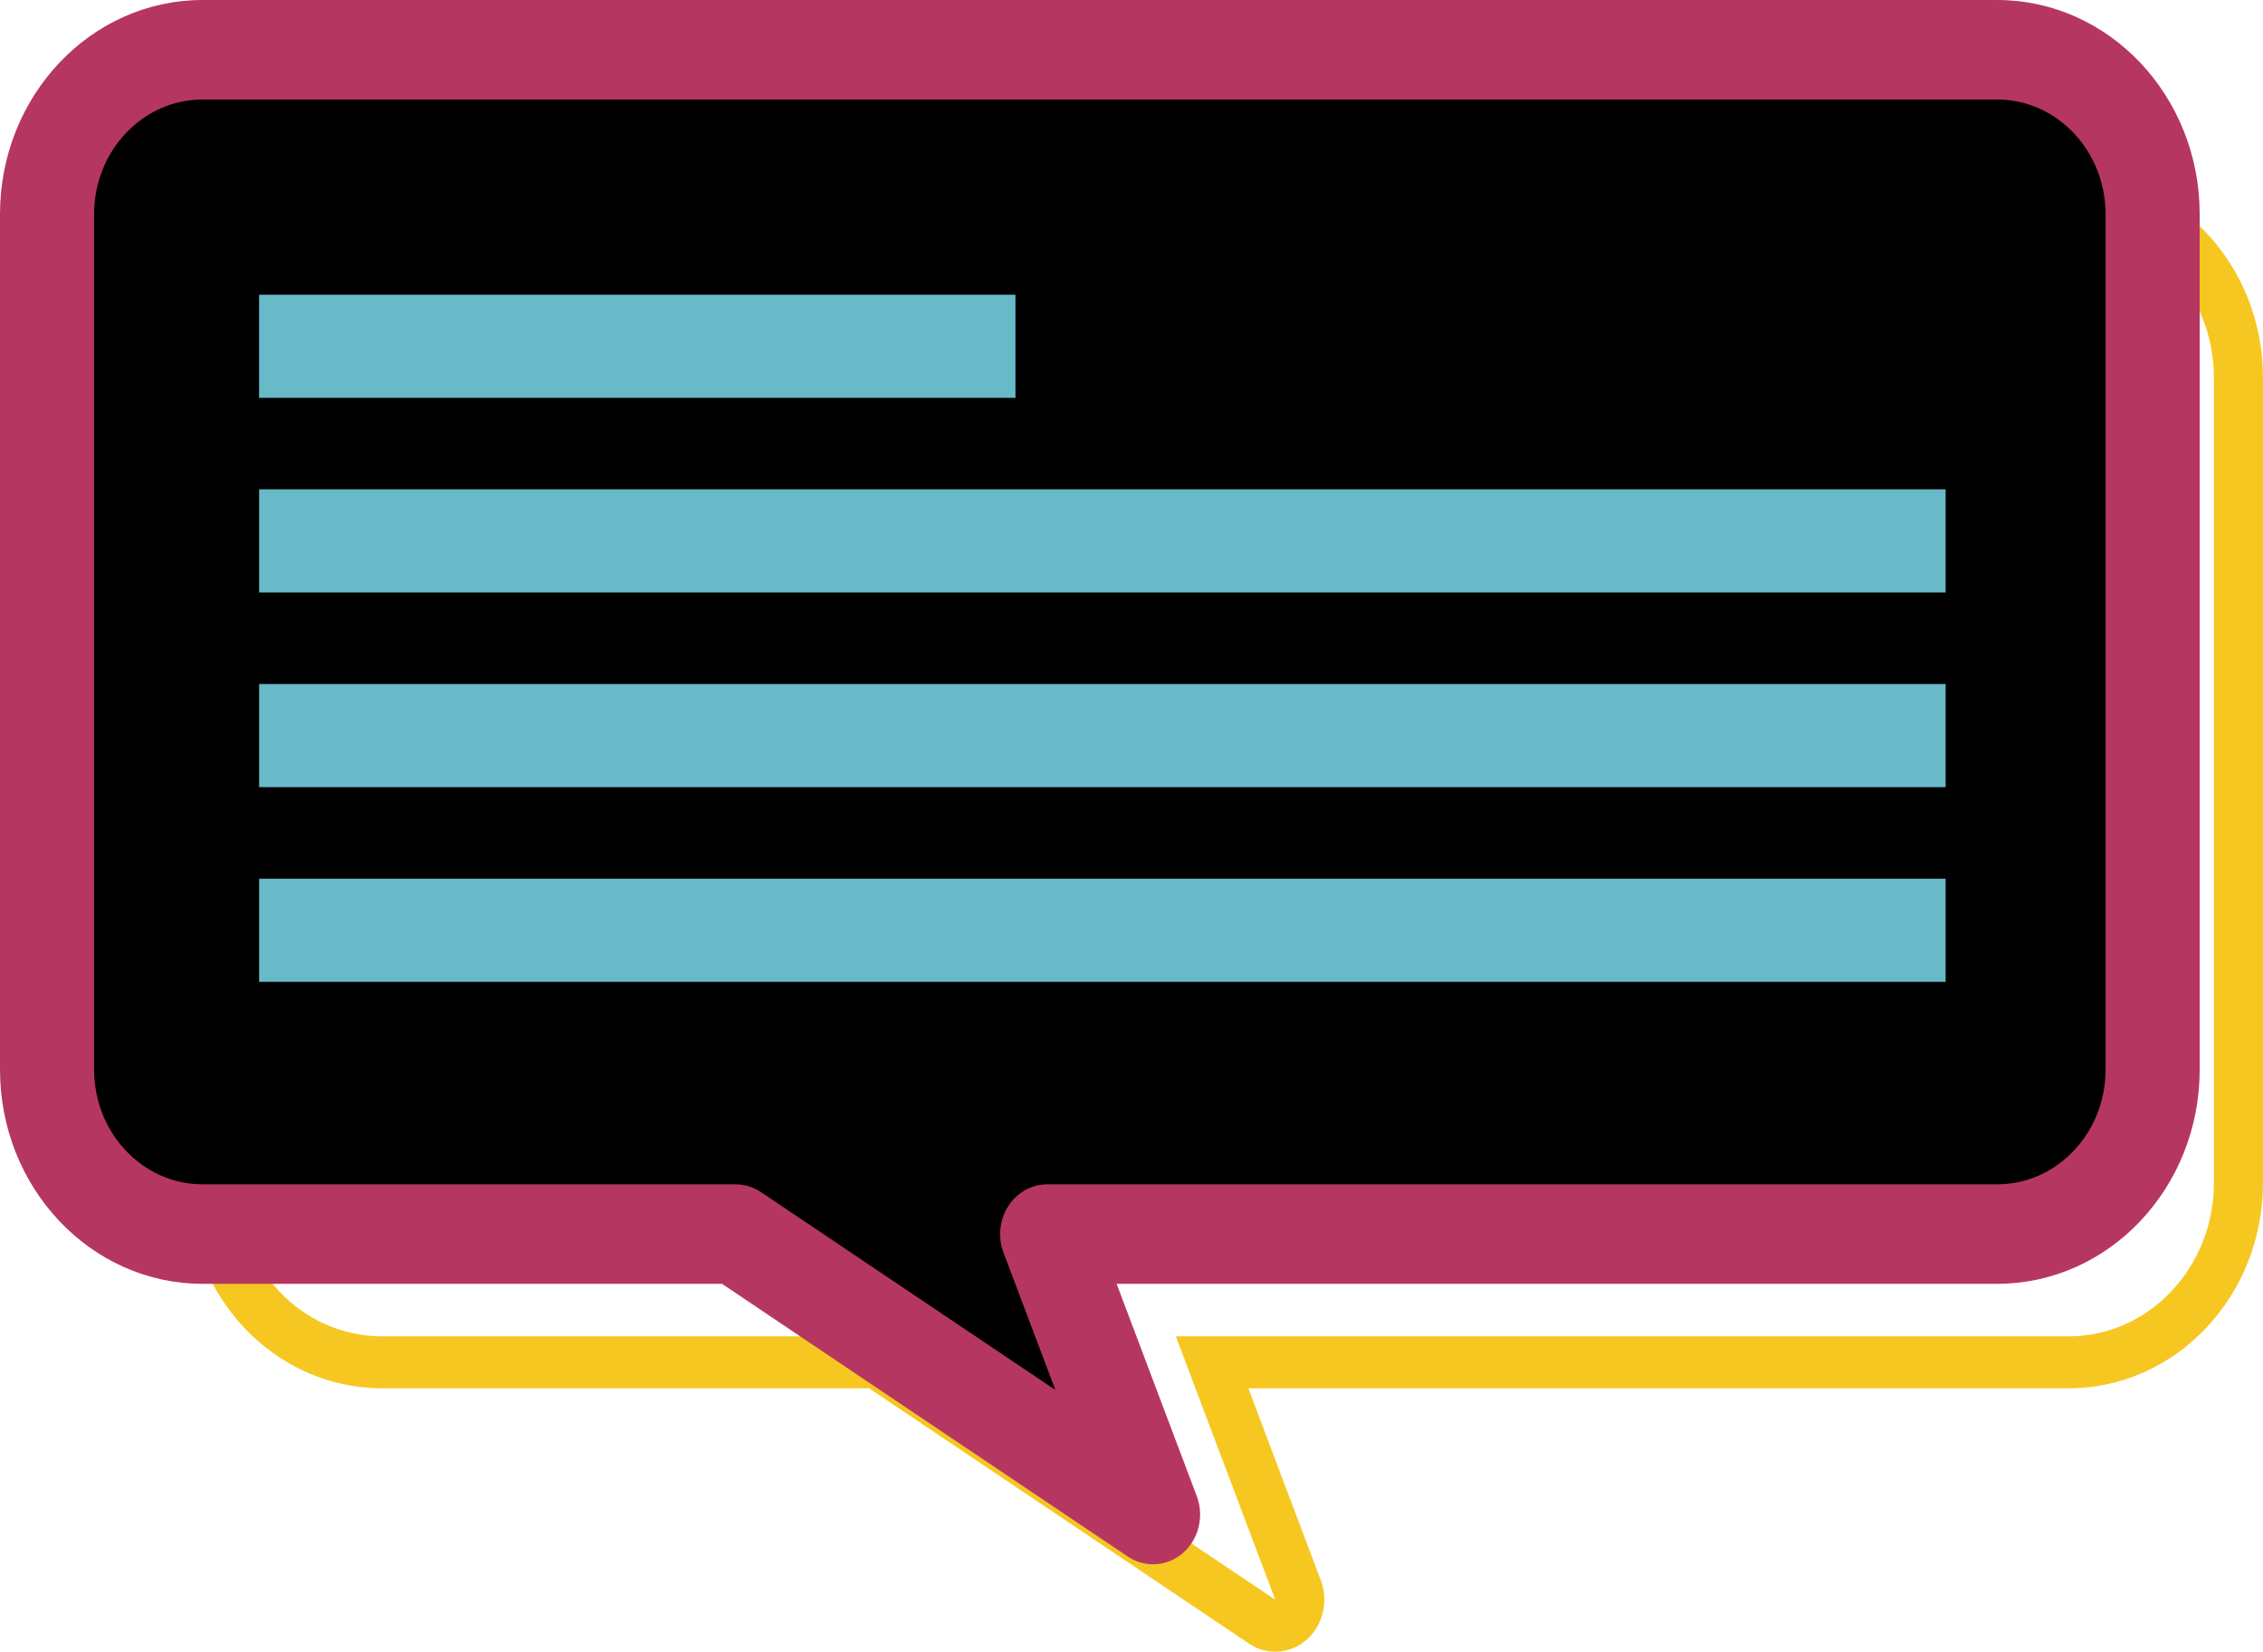
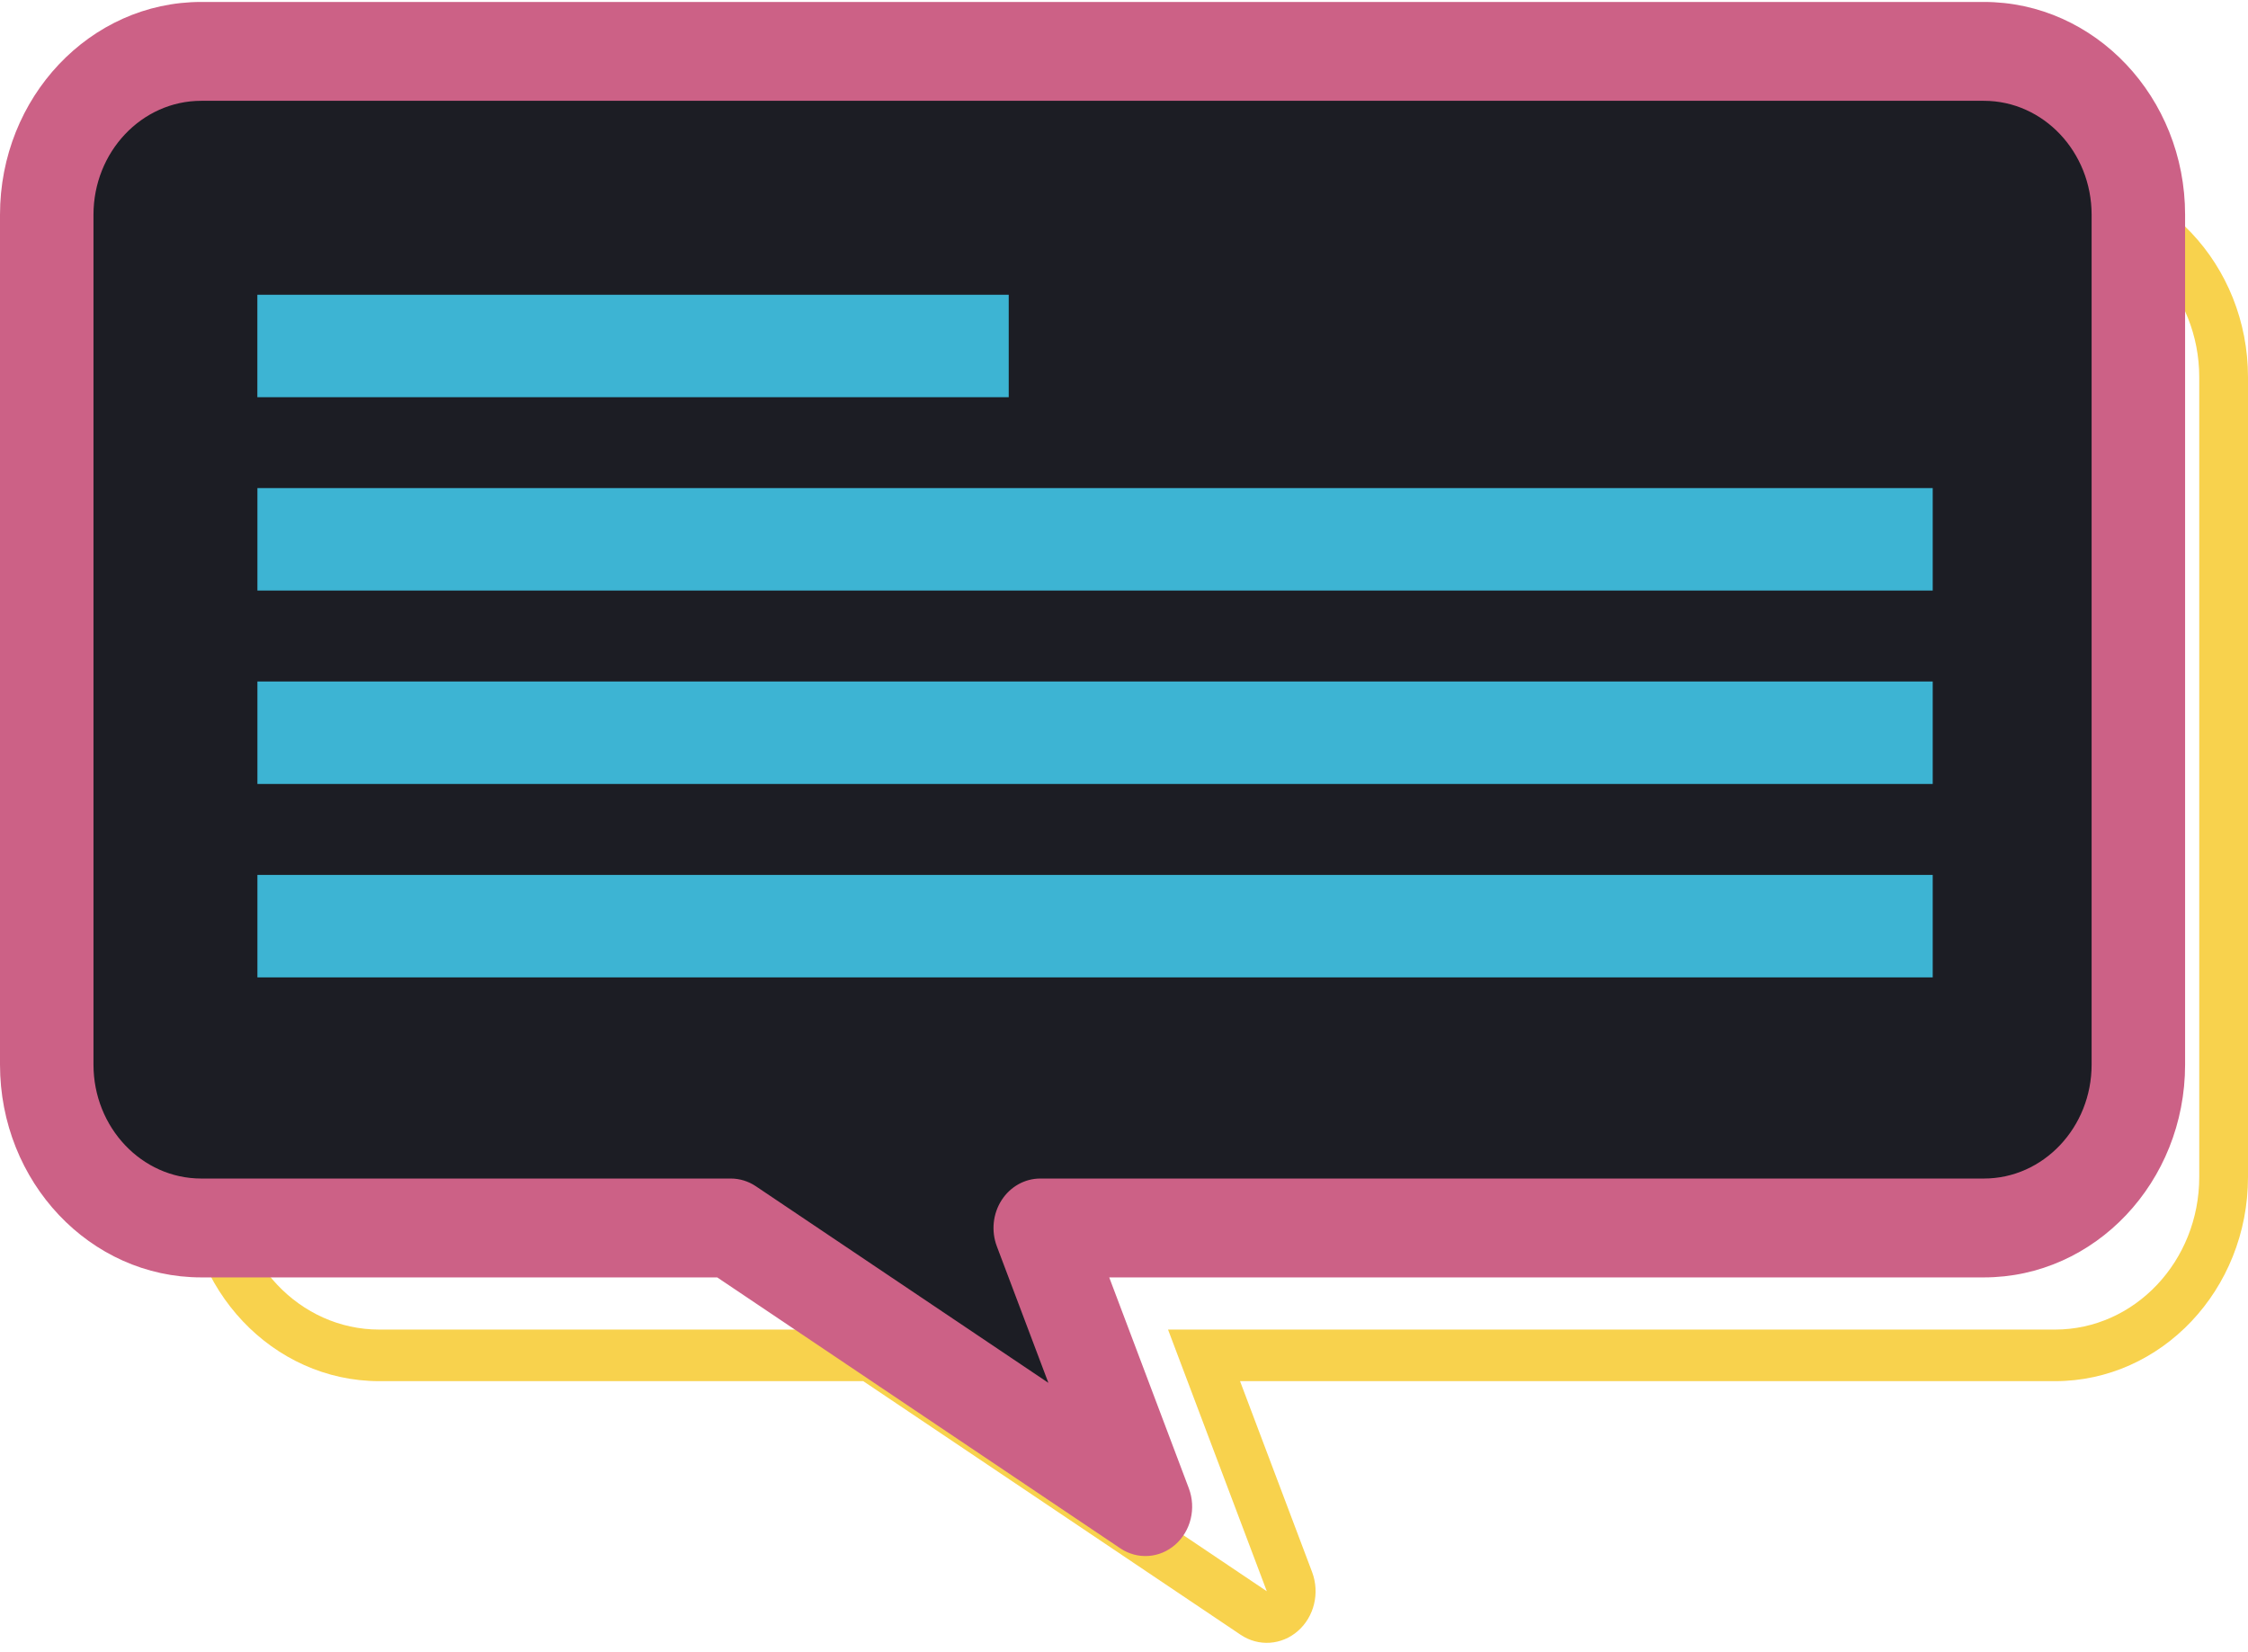
- <svg xmlns="http://www.w3.org/2000/svg" width="211" height="154" viewBox="0 0 211 154" fill="none">
-   <path fill-rule="evenodd" clip-rule="evenodd" d="M211 35.222V110.279C211 120.853 202.881 129.44 192.882 129.44H116.392L123.158 147.363C123.891 149.315 123.355 151.543 121.826 152.883C120.298 154.226 118.125 154.372 116.45 153.245L81.027 129.44H35.605C25.606 129.44 17.483 120.853 17.483 110.279V35.222C17.483 24.648 25.606 16.061 35.605 16.061H192.882C202.881 16.061 211 24.648 211 35.222ZM206.424 35.222C206.424 27.32 200.356 20.902 192.882 20.902H35.605C28.131 20.902 22.064 27.32 22.064 35.222V110.279C22.064 118.182 28.131 124.599 35.605 124.599H82.359L118.904 149.158L109.634 124.599H192.882C200.356 124.599 206.424 118.182 206.424 110.279V35.222Z" fill="#F6C721" />
-   <path fill-rule="evenodd" clip-rule="evenodd" d="M200.709 19.975C200.709 11.509 194.212 4.639 186.209 4.639H18.887C10.884 4.639 4.387 11.509 4.387 19.975V99.728C4.387 108.193 10.884 115.063 18.887 115.063H68.594L107.511 141.216L97.639 115.063H186.209C194.212 115.063 200.709 108.193 200.709 99.728V19.975Z" fill="black" />
-   <path fill-rule="evenodd" clip-rule="evenodd" d="M0 19.975C0 8.948 8.46 0 18.887 0H186.209C196.636 0 205.096 8.948 205.096 19.975V99.728C205.096 110.754 196.636 119.702 186.209 119.702H104.113L111.585 139.496C112.29 141.365 111.776 143.502 110.31 144.787C108.845 146.071 106.764 146.21 105.157 145.131L67.318 119.702H18.887C8.46 119.702 0 110.754 0 99.728V19.975ZM18.887 9.278C13.307 9.278 8.774 14.071 8.774 19.975V99.728C8.774 105.632 13.307 110.425 18.887 110.425H68.594C69.427 110.425 70.243 110.676 70.947 111.148L98.402 129.598L93.564 116.783C93.025 115.354 93.191 113.735 94.007 112.461C94.823 111.188 96.184 110.425 97.639 110.425H186.209C191.789 110.425 196.322 105.632 196.322 99.728V19.975C196.322 14.071 191.789 9.278 186.209 9.278H18.887Z" fill="#B63662" />
-   <path fill-rule="evenodd" clip-rule="evenodd" d="M94.68 37.094H24.156V27.48H94.68V37.094Z" fill="#69BAC9" />
-   <path fill-rule="evenodd" clip-rule="evenodd" d="M181.407 55.241H24.161V45.623H181.407V55.241Z" fill="#69BAC9" />
-   <path fill-rule="evenodd" clip-rule="evenodd" d="M181.407 73.393H24.161V63.776H181.407V73.393Z" fill="#69BAC9" />
-   <path fill-rule="evenodd" clip-rule="evenodd" d="M181.407 91.546H24.161V81.928H181.407V91.546Z" fill="#69BAC9" />
+ <svg xmlns="http://www.w3.org/2000/svg" width="211" height="155" viewBox="0 0 211 155" fill="none">
+   <path fill-rule="evenodd" clip-rule="evenodd" d="M211 35.406V110.463C211 121.036 202.881 129.624 192.882 129.624H116.392L123.158 147.547C123.891 149.499 123.355 151.727 121.826 153.067C120.298 154.41 118.125 154.555 116.45 153.428L81.027 129.624H35.605C25.606 129.624 17.483 121.036 17.483 110.463V35.406C17.483 24.832 25.606 16.245 35.605 16.245H192.882C202.881 16.245 211 24.832 211 35.406ZM206.424 35.406C206.424 27.503 200.356 21.086 192.882 21.086H35.605C28.131 21.086 22.064 27.503 22.064 35.406V110.463C22.064 118.365 28.131 124.783 35.605 124.783H82.359L118.904 149.341L109.634 124.783H192.882C200.356 124.783 206.424 118.365 206.424 110.463V35.406Z" fill="#F8D24D" />
+   <path fill-rule="evenodd" clip-rule="evenodd" d="M200.709 20.158C200.709 11.693 194.212 4.822 186.209 4.822H18.887C10.884 4.822 4.387 11.693 4.387 20.158V99.911C4.387 108.376 10.884 115.247 18.887 115.247H68.594L107.511 141.399L97.639 115.247H186.209C194.212 115.247 200.709 108.376 200.709 99.911V20.158Z" fill="#1C1D24" />
+   <path fill-rule="evenodd" clip-rule="evenodd" d="M0 20.158C0 9.132 8.46 0.183 18.887 0.183H186.209C196.636 0.183 205.096 9.132 205.096 20.158V99.911C205.096 110.937 196.636 119.886 186.209 119.886H104.113L111.585 139.679C112.29 141.549 111.776 143.686 110.31 144.97C108.845 146.255 106.764 146.394 105.157 145.314L67.318 119.886H18.887C8.46 119.886 0 110.937 0 99.911V20.158ZM18.887 9.461C13.307 9.461 8.774 14.254 8.774 20.158V99.911C8.774 105.815 13.307 110.608 18.887 110.608H68.594C69.427 110.608 70.243 110.859 70.947 111.332L98.402 129.782L93.564 116.967C93.025 115.538 93.191 113.919 94.007 112.645C94.823 111.371 96.184 110.608 97.639 110.608H186.209C191.789 110.608 196.322 105.815 196.322 99.911V20.158C196.322 14.254 191.789 9.461 186.209 9.461H18.887Z" fill="#CC6186" />
+   <path fill-rule="evenodd" clip-rule="evenodd" d="M94.68 37.278H24.156V27.664H94.68V37.278Z" fill="#3DB4D3" />
+   <path fill-rule="evenodd" clip-rule="evenodd" d="M181.407 55.424H24.161V45.807H181.407V55.424Z" fill="#3DB4D3" />
+   <path fill-rule="evenodd" clip-rule="evenodd" d="M181.407 73.577H24.161V63.959H181.407V73.577Z" fill="#3DB4D3" />
+   <path fill-rule="evenodd" clip-rule="evenodd" d="M181.407 91.729H24.161V82.112H181.407V91.729Z" fill="#3DB4D3" />
</svg>
